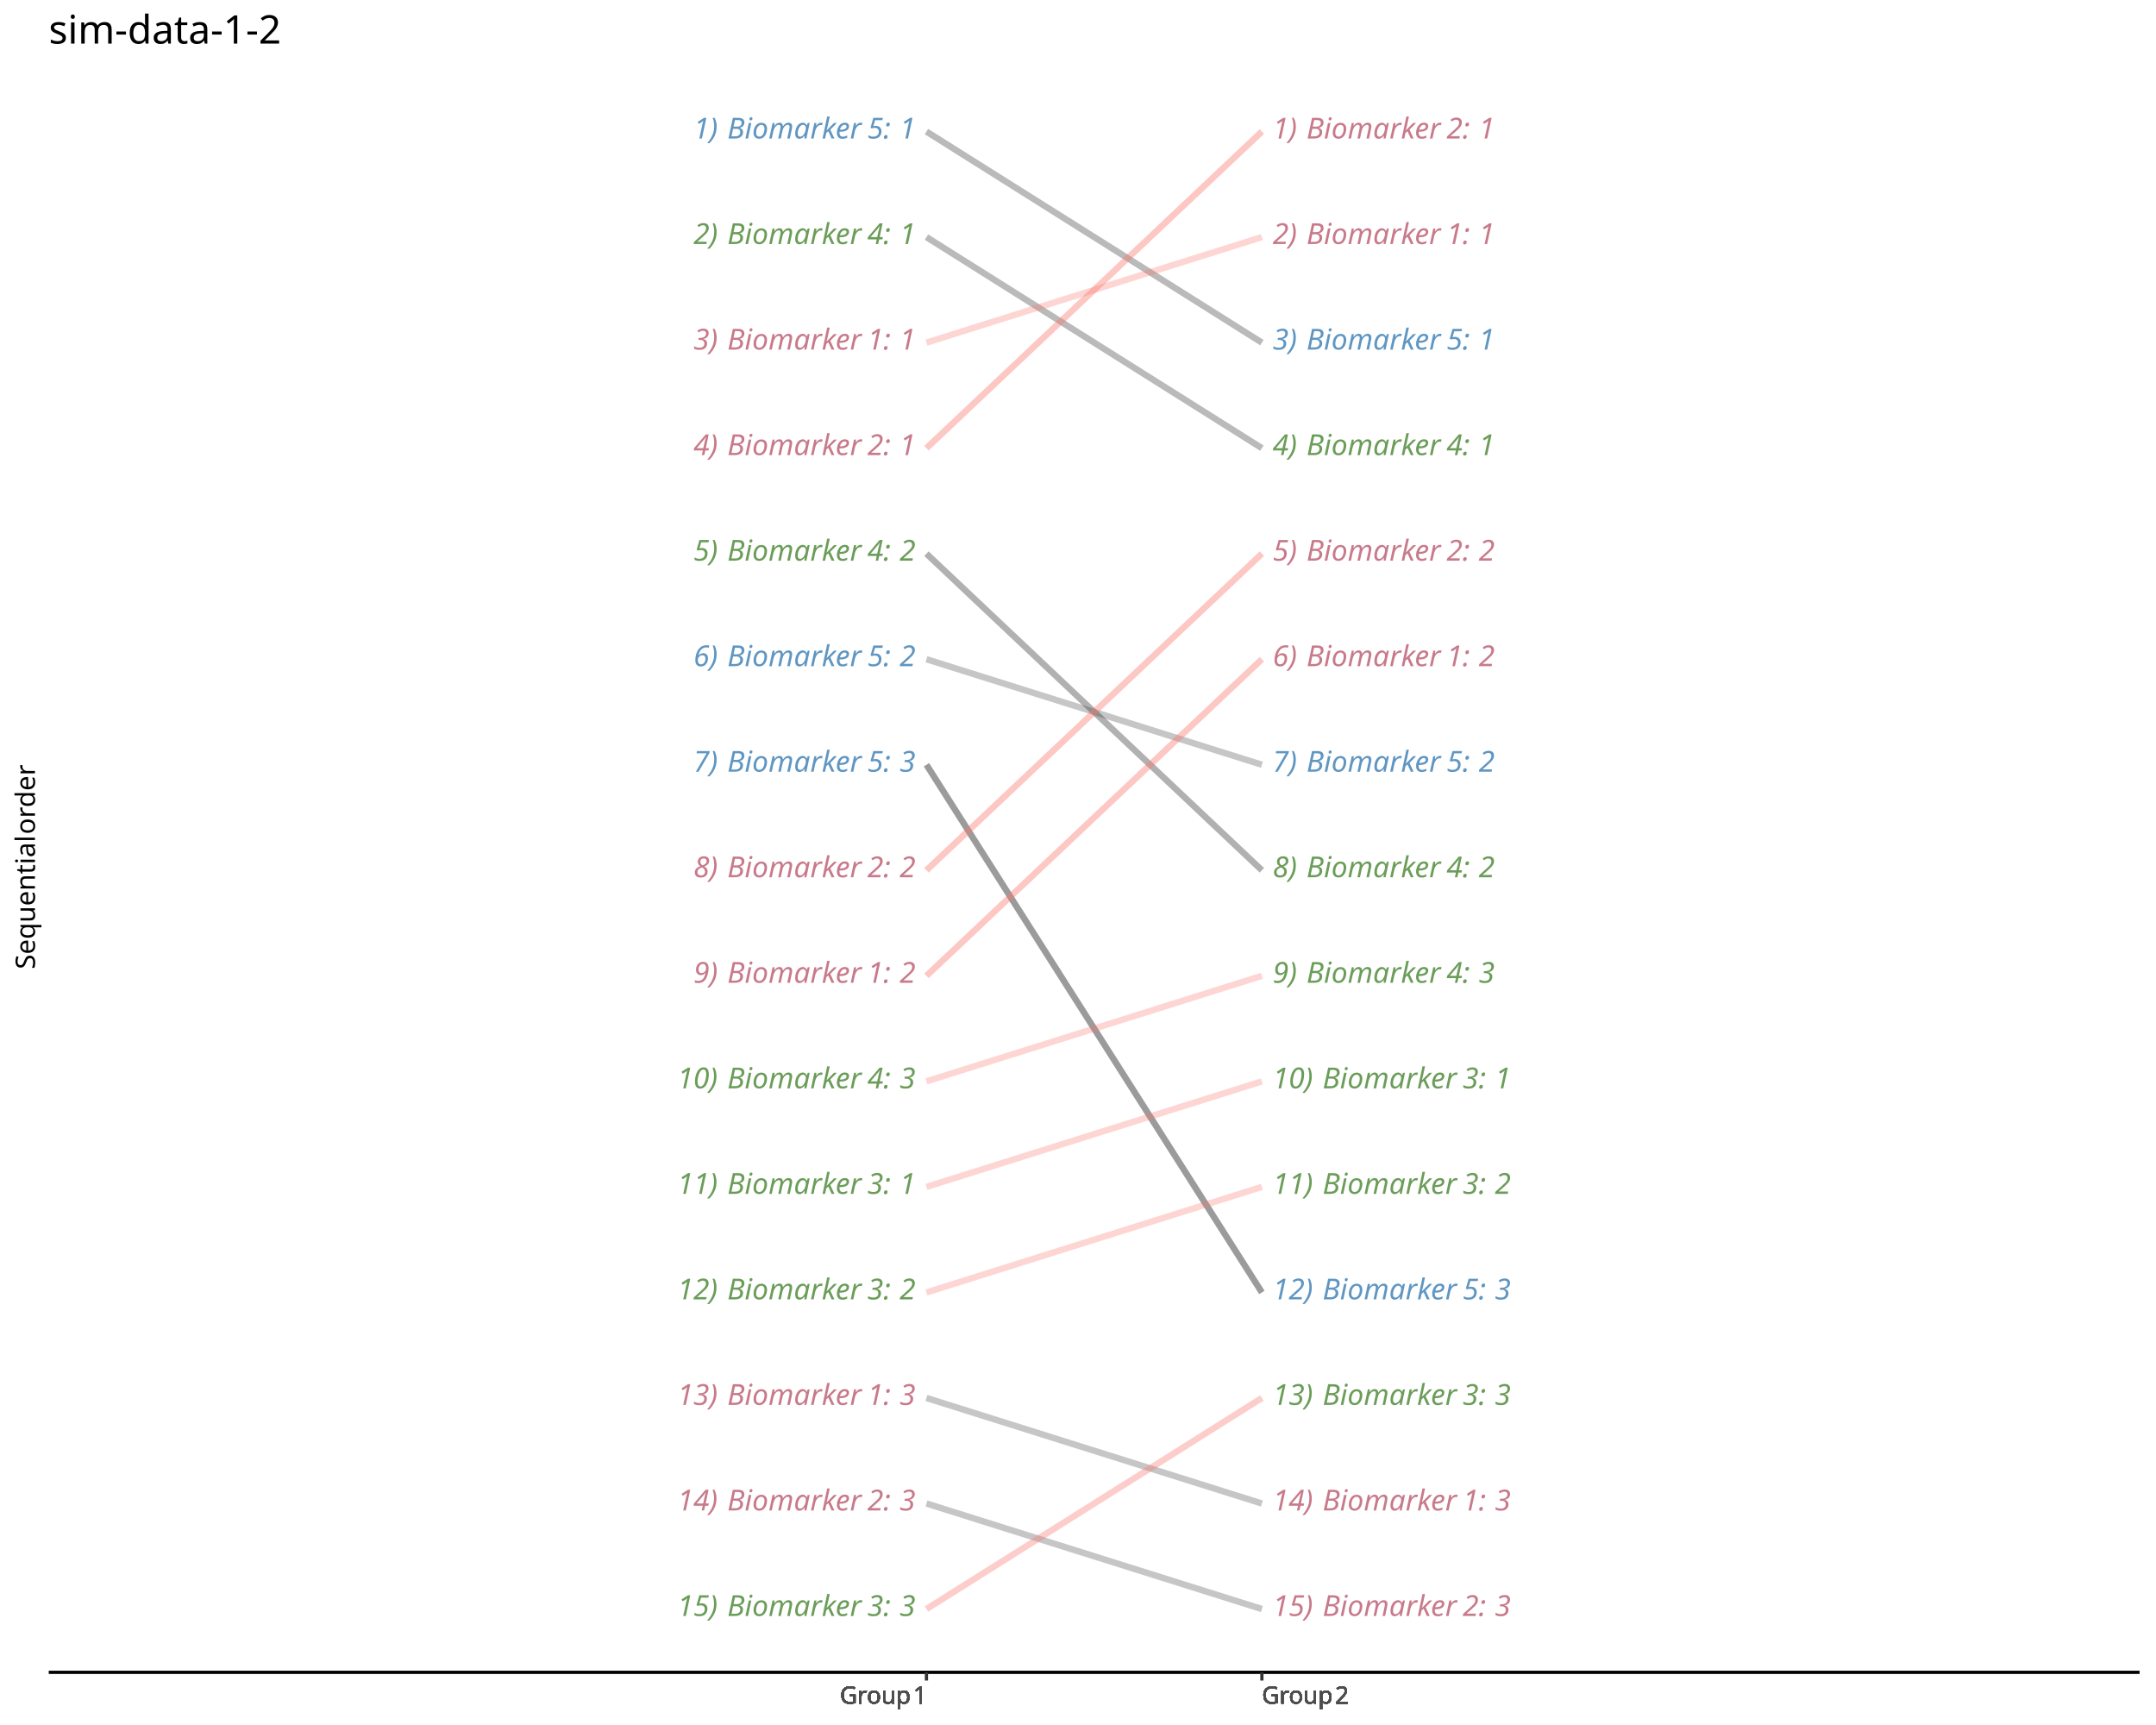
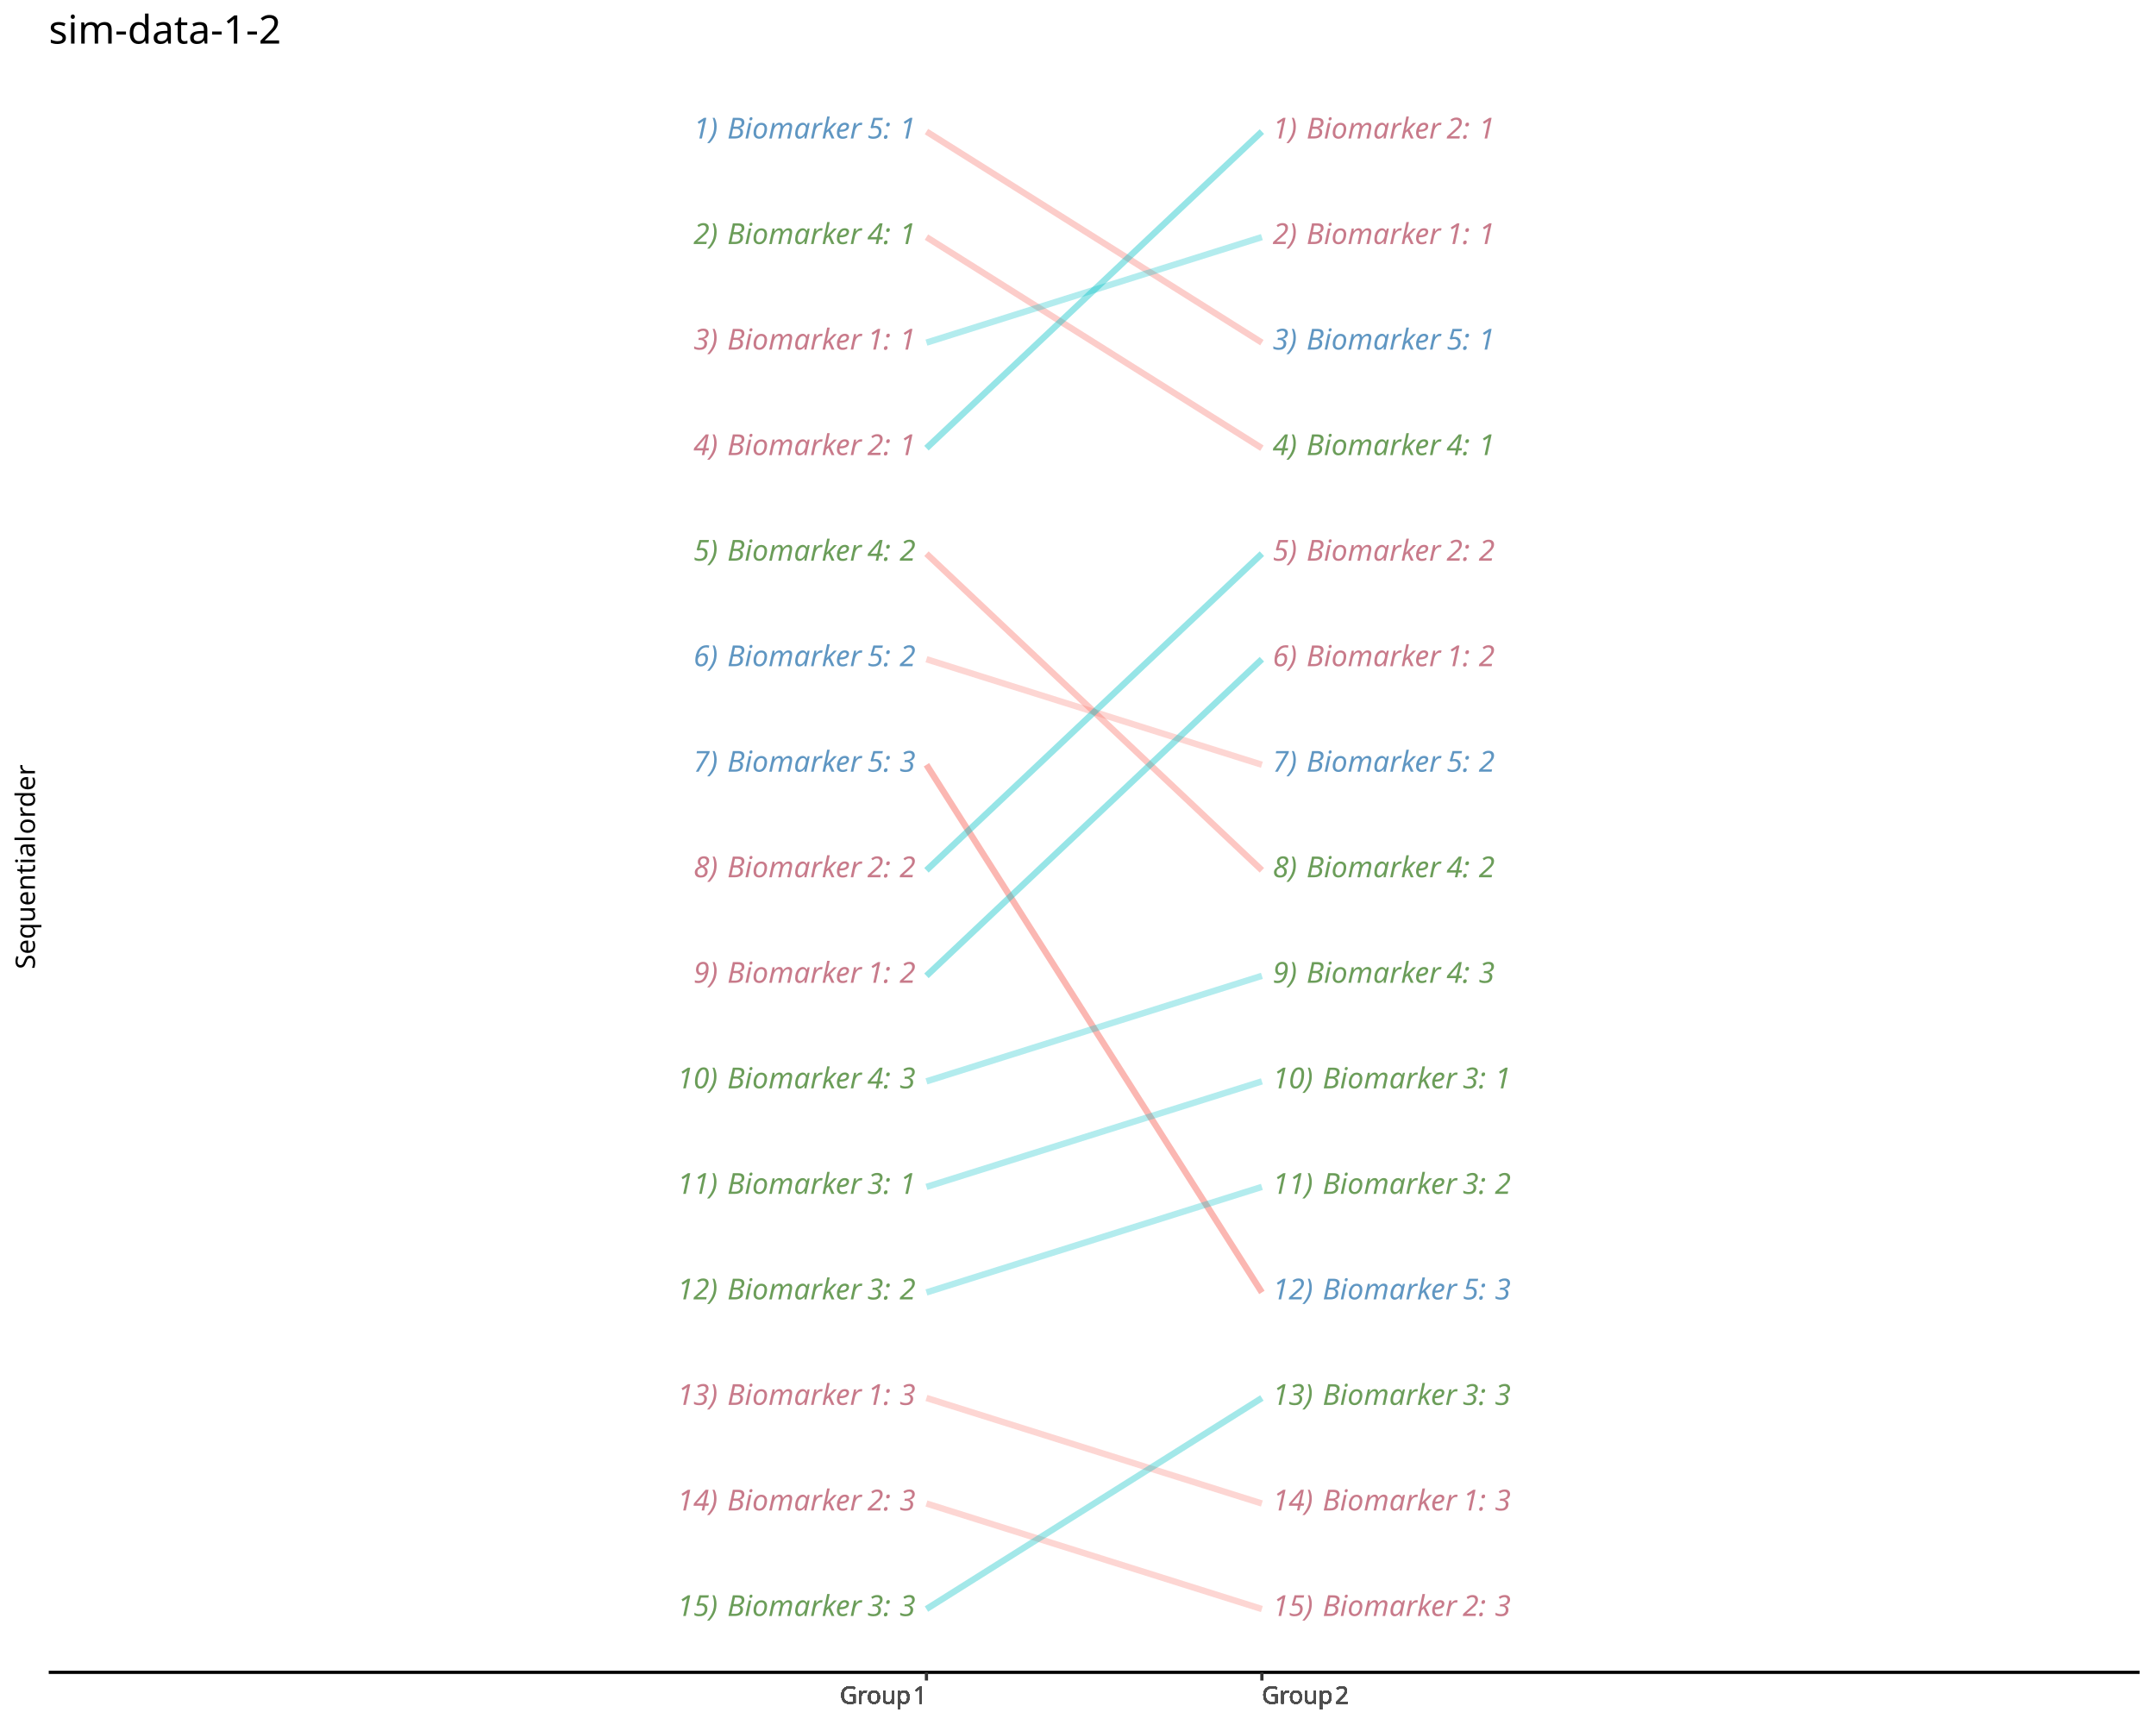
<svg xmlns="http://www.w3.org/2000/svg" class="svglite" data-engine-version="2.0" width="720.00pt" height="576.00pt" viewBox="0 0 720.00 576.00">
  <defs>
    <style type="text/css">
    .svglite line, .svglite polyline, .svglite polygon, .svglite path, .svglite rect, .svglite circle {
      fill: none;
      stroke: #000000;
      stroke-linecap: round;
      stroke-linejoin: round;
      stroke-miterlimit: 10.00;
    }
  </style>
  </defs>
  <rect width="100%" height="100%" style="stroke: none; fill: #FFFFFF;" />
  <defs>
    <clipPath id="cpMC4wMHw3MjAuMDB8MC4wMHw1NzYuMDA=">
      <rect x="0.00" y="0.00" width="720.00" height="576.00" />
    </clipPath>
  </defs>
  <g clip-path="url(#cpMC4wMHw3MjAuMDB8MC4wMHw1NzYuMDA=)">
    <rect x="0.00" y="0.00" width="720.00" height="576.00" style="stroke-width: 1.07; stroke: #FFFFFF; fill: #FFFFFF;" />
  </g>
  <defs>
    <clipPath id="cpMTYuMjh8NzE0LjUyfDIyLjc4fDU1OC40Mg==">
      <rect x="16.28" y="22.78" width="698.24" height="535.64" />
    </clipPath>
  </defs>
  <g clip-path="url(#cpMTYuMjh8NzE0LjUyfDIyLjc4fDU1OC40Mg==)">
    <rect x="16.28" y="22.78" width="698.24" height="535.64" style="stroke-width: 1.07; stroke: none; fill: #FFFFFF;" />
    <text x="231.59" y="46.25" style="font-size: 9.67px; font-style: italic; fill: #5F96C2; font-family: sans;" textLength="8.60px" lengthAdjust="spacingAndGlyphs">1)</text>
    <text x="242.88" y="46.25" style="font-size: 9.67px; font-style: italic; fill: #5F96C2; font-family: sans;" textLength="44.09px" lengthAdjust="spacingAndGlyphs">Biomarker</text>
    <text x="289.66" y="46.25" style="font-size: 9.67px; font-style: italic; fill: #5F96C2; font-family: sans;" textLength="8.07px" lengthAdjust="spacingAndGlyphs">5:</text>
    <text x="300.41" y="46.25" style="font-size: 9.67px; font-style: italic; fill: #5F96C2; font-family: sans;" textLength="5.38px" lengthAdjust="spacingAndGlyphs">1</text>
    <text x="425.01" y="116.73" style="font-size: 9.67px; font-style: italic; fill: #5F96C2; font-family: sans;" textLength="8.60px" lengthAdjust="spacingAndGlyphs">3)</text>
    <text x="436.30" y="116.73" style="font-size: 9.67px; font-style: italic; fill: #5F96C2; font-family: sans;" textLength="44.09px" lengthAdjust="spacingAndGlyphs">Biomarker</text>
    <text x="483.08" y="116.73" style="font-size: 9.67px; font-style: italic; fill: #5F96C2; font-family: sans;" textLength="8.07px" lengthAdjust="spacingAndGlyphs">5:</text>
    <text x="493.83" y="116.73" style="font-size: 9.67px; font-style: italic; fill: #5F96C2; font-family: sans;" textLength="5.38px" lengthAdjust="spacingAndGlyphs">1</text>
    <text x="231.59" y="81.49" style="font-size: 9.67px; font-style: italic; fill: #6B9D59; font-family: sans;" textLength="8.60px" lengthAdjust="spacingAndGlyphs">2)</text>
    <text x="242.88" y="81.49" style="font-size: 9.67px; font-style: italic; fill: #6B9D59; font-family: sans;" textLength="44.09px" lengthAdjust="spacingAndGlyphs">Biomarker</text>
    <text x="289.66" y="81.49" style="font-size: 9.67px; font-style: italic; fill: #6B9D59; font-family: sans;" textLength="8.07px" lengthAdjust="spacingAndGlyphs">4:</text>
    <text x="300.41" y="81.49" style="font-size: 9.67px; font-style: italic; fill: #6B9D59; font-family: sans;" textLength="5.38px" lengthAdjust="spacingAndGlyphs">1</text>
    <text x="425.01" y="151.97" style="font-size: 9.67px; font-style: italic; fill: #6B9D59; font-family: sans;" textLength="8.60px" lengthAdjust="spacingAndGlyphs">4)</text>
    <text x="436.30" y="151.97" style="font-size: 9.67px; font-style: italic; fill: #6B9D59; font-family: sans;" textLength="44.09px" lengthAdjust="spacingAndGlyphs">Biomarker</text>
    <text x="483.08" y="151.97" style="font-size: 9.67px; font-style: italic; fill: #6B9D59; font-family: sans;" textLength="8.07px" lengthAdjust="spacingAndGlyphs">4:</text>
    <text x="493.83" y="151.97" style="font-size: 9.67px; font-style: italic; fill: #6B9D59; font-family: sans;" textLength="5.38px" lengthAdjust="spacingAndGlyphs">1</text>
    <text x="231.59" y="116.73" style="font-size: 9.67px; font-style: italic; fill: #C87A8A; font-family: sans;" textLength="8.60px" lengthAdjust="spacingAndGlyphs">3)</text>
    <text x="242.88" y="116.73" style="font-size: 9.67px; font-style: italic; fill: #C87A8A; font-family: sans;" textLength="44.09px" lengthAdjust="spacingAndGlyphs">Biomarker</text>
    <text x="289.66" y="116.73" style="font-size: 9.67px; font-style: italic; fill: #C87A8A; font-family: sans;" textLength="8.07px" lengthAdjust="spacingAndGlyphs">1:</text>
    <text x="300.41" y="116.73" style="font-size: 9.67px; font-style: italic; fill: #C87A8A; font-family: sans;" textLength="5.38px" lengthAdjust="spacingAndGlyphs">1</text>
    <text x="425.01" y="81.49" style="font-size: 9.67px; font-style: italic; fill: #C87A8A; font-family: sans;" textLength="8.60px" lengthAdjust="spacingAndGlyphs">2)</text>
    <text x="436.30" y="81.49" style="font-size: 9.67px; font-style: italic; fill: #C87A8A; font-family: sans;" textLength="44.09px" lengthAdjust="spacingAndGlyphs">Biomarker</text>
    <text x="483.08" y="81.49" style="font-size: 9.67px; font-style: italic; fill: #C87A8A; font-family: sans;" textLength="8.07px" lengthAdjust="spacingAndGlyphs">1:</text>
    <text x="493.83" y="81.49" style="font-size: 9.67px; font-style: italic; fill: #C87A8A; font-family: sans;" textLength="5.38px" lengthAdjust="spacingAndGlyphs">1</text>
    <text x="231.59" y="151.97" style="font-size: 9.67px; font-style: italic; fill: #C87A8A; font-family: sans;" textLength="8.60px" lengthAdjust="spacingAndGlyphs">4)</text>
    <text x="242.88" y="151.97" style="font-size: 9.67px; font-style: italic; fill: #C87A8A; font-family: sans;" textLength="44.09px" lengthAdjust="spacingAndGlyphs">Biomarker</text>
    <text x="289.66" y="151.97" style="font-size: 9.67px; font-style: italic; fill: #C87A8A; font-family: sans;" textLength="8.07px" lengthAdjust="spacingAndGlyphs">2:</text>
    <text x="300.41" y="151.97" style="font-size: 9.67px; font-style: italic; fill: #C87A8A; font-family: sans;" textLength="5.38px" lengthAdjust="spacingAndGlyphs">1</text>
    <text x="425.01" y="46.25" style="font-size: 9.67px; font-style: italic; fill: #C87A8A; font-family: sans;" textLength="8.60px" lengthAdjust="spacingAndGlyphs">1)</text>
    <text x="436.30" y="46.25" style="font-size: 9.67px; font-style: italic; fill: #C87A8A; font-family: sans;" textLength="44.09px" lengthAdjust="spacingAndGlyphs">Biomarker</text>
    <text x="483.08" y="46.25" style="font-size: 9.67px; font-style: italic; fill: #C87A8A; font-family: sans;" textLength="8.07px" lengthAdjust="spacingAndGlyphs">2:</text>
    <text x="493.83" y="46.25" style="font-size: 9.67px; font-style: italic; fill: #C87A8A; font-family: sans;" textLength="5.38px" lengthAdjust="spacingAndGlyphs">1</text>
    <text x="231.59" y="187.21" style="font-size: 9.67px; font-style: italic; fill: #6B9D59; font-family: sans;" textLength="8.60px" lengthAdjust="spacingAndGlyphs">5)</text>
    <text x="242.88" y="187.21" style="font-size: 9.67px; font-style: italic; fill: #6B9D59; font-family: sans;" textLength="44.09px" lengthAdjust="spacingAndGlyphs">Biomarker</text>
    <text x="289.66" y="187.21" style="font-size: 9.67px; font-style: italic; fill: #6B9D59; font-family: sans;" textLength="8.07px" lengthAdjust="spacingAndGlyphs">4:</text>
    <text x="300.41" y="187.21" style="font-size: 9.67px; font-style: italic; fill: #6B9D59; font-family: sans;" textLength="5.38px" lengthAdjust="spacingAndGlyphs">2</text>
    <text x="425.01" y="292.93" style="font-size: 9.67px; font-style: italic; fill: #6B9D59; font-family: sans;" textLength="8.60px" lengthAdjust="spacingAndGlyphs">8)</text>
    <text x="436.30" y="292.93" style="font-size: 9.67px; font-style: italic; fill: #6B9D59; font-family: sans;" textLength="44.09px" lengthAdjust="spacingAndGlyphs">Biomarker</text>
    <text x="483.08" y="292.93" style="font-size: 9.67px; font-style: italic; fill: #6B9D59; font-family: sans;" textLength="8.07px" lengthAdjust="spacingAndGlyphs">4:</text>
    <text x="493.83" y="292.93" style="font-size: 9.67px; font-style: italic; fill: #6B9D59; font-family: sans;" textLength="5.38px" lengthAdjust="spacingAndGlyphs">2</text>
    <text x="231.59" y="222.45" style="font-size: 9.67px; font-style: italic; fill: #5F96C2; font-family: sans;" textLength="8.60px" lengthAdjust="spacingAndGlyphs">6)</text>
    <text x="242.88" y="222.45" style="font-size: 9.67px; font-style: italic; fill: #5F96C2; font-family: sans;" textLength="44.09px" lengthAdjust="spacingAndGlyphs">Biomarker</text>
    <text x="289.66" y="222.45" style="font-size: 9.67px; font-style: italic; fill: #5F96C2; font-family: sans;" textLength="8.07px" lengthAdjust="spacingAndGlyphs">5:</text>
    <text x="300.41" y="222.45" style="font-size: 9.67px; font-style: italic; fill: #5F96C2; font-family: sans;" textLength="5.38px" lengthAdjust="spacingAndGlyphs">2</text>
    <text x="425.01" y="257.69" style="font-size: 9.67px; font-style: italic; fill: #5F96C2; font-family: sans;" textLength="8.60px" lengthAdjust="spacingAndGlyphs">7)</text>
    <text x="436.30" y="257.69" style="font-size: 9.67px; font-style: italic; fill: #5F96C2; font-family: sans;" textLength="44.09px" lengthAdjust="spacingAndGlyphs">Biomarker</text>
    <text x="483.08" y="257.69" style="font-size: 9.67px; font-style: italic; fill: #5F96C2; font-family: sans;" textLength="8.07px" lengthAdjust="spacingAndGlyphs">5:</text>
    <text x="493.83" y="257.69" style="font-size: 9.67px; font-style: italic; fill: #5F96C2; font-family: sans;" textLength="5.38px" lengthAdjust="spacingAndGlyphs">2</text>
    <text x="231.59" y="257.69" style="font-size: 9.67px; font-style: italic; fill: #5F96C2; font-family: sans;" textLength="8.60px" lengthAdjust="spacingAndGlyphs">7)</text>
    <text x="242.88" y="257.69" style="font-size: 9.67px; font-style: italic; fill: #5F96C2; font-family: sans;" textLength="44.09px" lengthAdjust="spacingAndGlyphs">Biomarker</text>
    <text x="289.66" y="257.69" style="font-size: 9.67px; font-style: italic; fill: #5F96C2; font-family: sans;" textLength="8.07px" lengthAdjust="spacingAndGlyphs">5:</text>
    <text x="300.41" y="257.69" style="font-size: 9.67px; font-style: italic; fill: #5F96C2; font-family: sans;" textLength="5.38px" lengthAdjust="spacingAndGlyphs">3</text>
    <text x="425.01" y="433.89" style="font-size: 9.67px; font-style: italic; fill: #5F96C2; font-family: sans;" textLength="13.98px" lengthAdjust="spacingAndGlyphs">12)</text>
    <text x="441.68" y="433.89" style="font-size: 9.67px; font-style: italic; fill: #5F96C2; font-family: sans;" textLength="44.09px" lengthAdjust="spacingAndGlyphs">Biomarker</text>
    <text x="488.46" y="433.89" style="font-size: 9.67px; font-style: italic; fill: #5F96C2; font-family: sans;" textLength="8.07px" lengthAdjust="spacingAndGlyphs">5:</text>
    <text x="499.21" y="433.89" style="font-size: 9.67px; font-style: italic; fill: #5F96C2; font-family: sans;" textLength="5.38px" lengthAdjust="spacingAndGlyphs">3</text>
    <text x="231.59" y="292.93" style="font-size: 9.67px; font-style: italic; fill: #C87A8A; font-family: sans;" textLength="8.60px" lengthAdjust="spacingAndGlyphs">8)</text>
    <text x="242.88" y="292.93" style="font-size: 9.67px; font-style: italic; fill: #C87A8A; font-family: sans;" textLength="44.09px" lengthAdjust="spacingAndGlyphs">Biomarker</text>
    <text x="289.66" y="292.93" style="font-size: 9.67px; font-style: italic; fill: #C87A8A; font-family: sans;" textLength="8.07px" lengthAdjust="spacingAndGlyphs">2:</text>
    <text x="300.41" y="292.93" style="font-size: 9.67px; font-style: italic; fill: #C87A8A; font-family: sans;" textLength="5.38px" lengthAdjust="spacingAndGlyphs">2</text>
    <text x="425.01" y="187.21" style="font-size: 9.67px; font-style: italic; fill: #C87A8A; font-family: sans;" textLength="8.60px" lengthAdjust="spacingAndGlyphs">5)</text>
    <text x="436.30" y="187.21" style="font-size: 9.67px; font-style: italic; fill: #C87A8A; font-family: sans;" textLength="44.09px" lengthAdjust="spacingAndGlyphs">Biomarker</text>
    <text x="483.08" y="187.21" style="font-size: 9.67px; font-style: italic; fill: #C87A8A; font-family: sans;" textLength="8.07px" lengthAdjust="spacingAndGlyphs">2:</text>
    <text x="493.83" y="187.21" style="font-size: 9.67px; font-style: italic; fill: #C87A8A; font-family: sans;" textLength="5.38px" lengthAdjust="spacingAndGlyphs">2</text>
    <text x="231.59" y="328.17" style="font-size: 9.67px; font-style: italic; fill: #C87A8A; font-family: sans;" textLength="8.60px" lengthAdjust="spacingAndGlyphs">9)</text>
    <text x="242.88" y="328.17" style="font-size: 9.67px; font-style: italic; fill: #C87A8A; font-family: sans;" textLength="44.09px" lengthAdjust="spacingAndGlyphs">Biomarker</text>
    <text x="289.66" y="328.17" style="font-size: 9.67px; font-style: italic; fill: #C87A8A; font-family: sans;" textLength="8.07px" lengthAdjust="spacingAndGlyphs">1:</text>
    <text x="300.41" y="328.17" style="font-size: 9.67px; font-style: italic; fill: #C87A8A; font-family: sans;" textLength="5.38px" lengthAdjust="spacingAndGlyphs">2</text>
    <text x="425.01" y="222.45" style="font-size: 9.67px; font-style: italic; fill: #C87A8A; font-family: sans;" textLength="8.60px" lengthAdjust="spacingAndGlyphs">6)</text>
    <text x="436.30" y="222.45" style="font-size: 9.67px; font-style: italic; fill: #C87A8A; font-family: sans;" textLength="44.09px" lengthAdjust="spacingAndGlyphs">Biomarker</text>
    <text x="483.08" y="222.45" style="font-size: 9.67px; font-style: italic; fill: #C87A8A; font-family: sans;" textLength="8.07px" lengthAdjust="spacingAndGlyphs">1:</text>
    <text x="493.83" y="222.45" style="font-size: 9.67px; font-style: italic; fill: #C87A8A; font-family: sans;" textLength="5.38px" lengthAdjust="spacingAndGlyphs">2</text>
    <text x="226.21" y="363.41" style="font-size: 9.67px; font-style: italic; fill: #6B9D59; font-family: sans;" textLength="13.98px" lengthAdjust="spacingAndGlyphs">10)</text>
    <text x="242.88" y="363.41" style="font-size: 9.67px; font-style: italic; fill: #6B9D59; font-family: sans;" textLength="44.09px" lengthAdjust="spacingAndGlyphs">Biomarker</text>
    <text x="289.66" y="363.41" style="font-size: 9.67px; font-style: italic; fill: #6B9D59; font-family: sans;" textLength="8.07px" lengthAdjust="spacingAndGlyphs">4:</text>
    <text x="300.41" y="363.41" style="font-size: 9.67px; font-style: italic; fill: #6B9D59; font-family: sans;" textLength="5.38px" lengthAdjust="spacingAndGlyphs">3</text>
    <text x="425.01" y="328.17" style="font-size: 9.67px; font-style: italic; fill: #6B9D59; font-family: sans;" textLength="8.60px" lengthAdjust="spacingAndGlyphs">9)</text>
    <text x="436.30" y="328.17" style="font-size: 9.67px; font-style: italic; fill: #6B9D59; font-family: sans;" textLength="44.09px" lengthAdjust="spacingAndGlyphs">Biomarker</text>
    <text x="483.08" y="328.17" style="font-size: 9.67px; font-style: italic; fill: #6B9D59; font-family: sans;" textLength="8.07px" lengthAdjust="spacingAndGlyphs">4:</text>
    <text x="493.83" y="328.17" style="font-size: 9.67px; font-style: italic; fill: #6B9D59; font-family: sans;" textLength="5.38px" lengthAdjust="spacingAndGlyphs">3</text>
    <text x="226.21" y="398.65" style="font-size: 9.67px; font-style: italic; fill: #6B9D59; font-family: sans;" textLength="13.98px" lengthAdjust="spacingAndGlyphs">11)</text>
    <text x="242.88" y="398.65" style="font-size: 9.67px; font-style: italic; fill: #6B9D59; font-family: sans;" textLength="44.09px" lengthAdjust="spacingAndGlyphs">Biomarker</text>
    <text x="289.66" y="398.65" style="font-size: 9.67px; font-style: italic; fill: #6B9D59; font-family: sans;" textLength="8.07px" lengthAdjust="spacingAndGlyphs">3:</text>
    <text x="300.41" y="398.65" style="font-size: 9.67px; font-style: italic; fill: #6B9D59; font-family: sans;" textLength="5.38px" lengthAdjust="spacingAndGlyphs">1</text>
    <text x="425.01" y="363.41" style="font-size: 9.67px; font-style: italic; fill: #6B9D59; font-family: sans;" textLength="13.98px" lengthAdjust="spacingAndGlyphs">10)</text>
    <text x="441.68" y="363.41" style="font-size: 9.67px; font-style: italic; fill: #6B9D59; font-family: sans;" textLength="44.09px" lengthAdjust="spacingAndGlyphs">Biomarker</text>
    <text x="488.46" y="363.41" style="font-size: 9.67px; font-style: italic; fill: #6B9D59; font-family: sans;" textLength="8.07px" lengthAdjust="spacingAndGlyphs">3:</text>
    <text x="499.21" y="363.41" style="font-size: 9.67px; font-style: italic; fill: #6B9D59; font-family: sans;" textLength="5.38px" lengthAdjust="spacingAndGlyphs">1</text>
    <text x="226.21" y="433.89" style="font-size: 9.67px; font-style: italic; fill: #6B9D59; font-family: sans;" textLength="13.98px" lengthAdjust="spacingAndGlyphs">12)</text>
    <text x="242.88" y="433.89" style="font-size: 9.67px; font-style: italic; fill: #6B9D59; font-family: sans;" textLength="44.09px" lengthAdjust="spacingAndGlyphs">Biomarker</text>
    <text x="289.66" y="433.89" style="font-size: 9.67px; font-style: italic; fill: #6B9D59; font-family: sans;" textLength="8.07px" lengthAdjust="spacingAndGlyphs">3:</text>
    <text x="300.41" y="433.89" style="font-size: 9.67px; font-style: italic; fill: #6B9D59; font-family: sans;" textLength="5.38px" lengthAdjust="spacingAndGlyphs">2</text>
    <text x="425.01" y="398.65" style="font-size: 9.67px; font-style: italic; fill: #6B9D59; font-family: sans;" textLength="13.98px" lengthAdjust="spacingAndGlyphs">11)</text>
    <text x="441.68" y="398.65" style="font-size: 9.67px; font-style: italic; fill: #6B9D59; font-family: sans;" textLength="44.09px" lengthAdjust="spacingAndGlyphs">Biomarker</text>
    <text x="488.46" y="398.65" style="font-size: 9.67px; font-style: italic; fill: #6B9D59; font-family: sans;" textLength="8.07px" lengthAdjust="spacingAndGlyphs">3:</text>
    <text x="499.21" y="398.65" style="font-size: 9.67px; font-style: italic; fill: #6B9D59; font-family: sans;" textLength="5.38px" lengthAdjust="spacingAndGlyphs">2</text>
    <text x="226.21" y="469.12" style="font-size: 9.67px; font-style: italic; fill: #C87A8A; font-family: sans;" textLength="13.98px" lengthAdjust="spacingAndGlyphs">13)</text>
    <text x="242.88" y="469.12" style="font-size: 9.67px; font-style: italic; fill: #C87A8A; font-family: sans;" textLength="44.09px" lengthAdjust="spacingAndGlyphs">Biomarker</text>
    <text x="289.66" y="469.12" style="font-size: 9.67px; font-style: italic; fill: #C87A8A; font-family: sans;" textLength="8.07px" lengthAdjust="spacingAndGlyphs">1:</text>
    <text x="300.41" y="469.12" style="font-size: 9.67px; font-style: italic; fill: #C87A8A; font-family: sans;" textLength="5.38px" lengthAdjust="spacingAndGlyphs">3</text>
    <text x="425.01" y="504.36" style="font-size: 9.67px; font-style: italic; fill: #C87A8A; font-family: sans;" textLength="13.98px" lengthAdjust="spacingAndGlyphs">14)</text>
    <text x="441.68" y="504.36" style="font-size: 9.67px; font-style: italic; fill: #C87A8A; font-family: sans;" textLength="44.09px" lengthAdjust="spacingAndGlyphs">Biomarker</text>
    <text x="488.46" y="504.36" style="font-size: 9.67px; font-style: italic; fill: #C87A8A; font-family: sans;" textLength="8.07px" lengthAdjust="spacingAndGlyphs">1:</text>
    <text x="499.21" y="504.36" style="font-size: 9.67px; font-style: italic; fill: #C87A8A; font-family: sans;" textLength="5.38px" lengthAdjust="spacingAndGlyphs">3</text>
    <text x="226.21" y="504.36" style="font-size: 9.67px; font-style: italic; fill: #C87A8A; font-family: sans;" textLength="13.98px" lengthAdjust="spacingAndGlyphs">14)</text>
    <text x="242.88" y="504.36" style="font-size: 9.67px; font-style: italic; fill: #C87A8A; font-family: sans;" textLength="44.09px" lengthAdjust="spacingAndGlyphs">Biomarker</text>
    <text x="289.66" y="504.36" style="font-size: 9.67px; font-style: italic; fill: #C87A8A; font-family: sans;" textLength="8.07px" lengthAdjust="spacingAndGlyphs">2:</text>
    <text x="300.41" y="504.36" style="font-size: 9.67px; font-style: italic; fill: #C87A8A; font-family: sans;" textLength="5.38px" lengthAdjust="spacingAndGlyphs">3</text>
    <text x="425.01" y="539.60" style="font-size: 9.67px; font-style: italic; fill: #C87A8A; font-family: sans;" textLength="13.98px" lengthAdjust="spacingAndGlyphs">15)</text>
    <text x="441.68" y="539.60" style="font-size: 9.67px; font-style: italic; fill: #C87A8A; font-family: sans;" textLength="44.09px" lengthAdjust="spacingAndGlyphs">Biomarker</text>
    <text x="488.46" y="539.60" style="font-size: 9.67px; font-style: italic; fill: #C87A8A; font-family: sans;" textLength="8.07px" lengthAdjust="spacingAndGlyphs">2:</text>
    <text x="499.21" y="539.60" style="font-size: 9.67px; font-style: italic; fill: #C87A8A; font-family: sans;" textLength="5.38px" lengthAdjust="spacingAndGlyphs">3</text>
    <text x="226.21" y="539.60" style="font-size: 9.67px; font-style: italic; fill: #6B9D59; font-family: sans;" textLength="13.98px" lengthAdjust="spacingAndGlyphs">15)</text>
    <text x="242.88" y="539.60" style="font-size: 9.67px; font-style: italic; fill: #6B9D59; font-family: sans;" textLength="44.09px" lengthAdjust="spacingAndGlyphs">Biomarker</text>
    <text x="289.66" y="539.60" style="font-size: 9.67px; font-style: italic; fill: #6B9D59; font-family: sans;" textLength="8.07px" lengthAdjust="spacingAndGlyphs">3:</text>
    <text x="300.41" y="539.60" style="font-size: 9.67px; font-style: italic; fill: #6B9D59; font-family: sans;" textLength="5.38px" lengthAdjust="spacingAndGlyphs">3</text>
    <text x="425.01" y="469.12" style="font-size: 9.67px; font-style: italic; fill: #6B9D59; font-family: sans;" textLength="13.98px" lengthAdjust="spacingAndGlyphs">13)</text>
    <text x="441.68" y="469.12" style="font-size: 9.67px; font-style: italic; fill: #6B9D59; font-family: sans;" textLength="44.09px" lengthAdjust="spacingAndGlyphs">Biomarker</text>
    <text x="488.46" y="469.12" style="font-size: 9.67px; font-style: italic; fill: #6B9D59; font-family: sans;" textLength="8.07px" lengthAdjust="spacingAndGlyphs">3:</text>
    <text x="499.21" y="469.12" style="font-size: 9.67px; font-style: italic; fill: #6B9D59; font-family: sans;" textLength="5.38px" lengthAdjust="spacingAndGlyphs">3</text>
-     <polyline points="309.39,43.93 421.41,114.41 " style="stroke-width: 2.13; stroke: #404040; stroke-opacity: 0.36; stroke-linecap: butt;" />
-     <polyline points="309.39,79.17 421.41,149.65 " style="stroke-width: 2.13; stroke: #404040; stroke-opacity: 0.36; stroke-linecap: butt;" />
-     <polyline points="309.39,114.41 421.41,79.17 " style="stroke-width: 2.13; stroke: #F8766D; stroke-opacity: 0.30; stroke-linecap: butt;" />
-     <polyline points="309.39,149.65 421.41,43.93 " style="stroke-width: 2.13; stroke: #F8766D; stroke-opacity: 0.41; stroke-linecap: butt;" />
-     <polyline points="309.39,184.88 421.41,290.60 " style="stroke-width: 2.13; stroke: #404040; stroke-opacity: 0.41; stroke-linecap: butt;" />
-     <polyline points="309.39,220.12 421.41,255.36 " style="stroke-width: 2.13; stroke: #404040; stroke-opacity: 0.30; stroke-linecap: butt;" />
-     <polyline points="309.39,255.36 421.41,431.56 " style="stroke-width: 2.13; stroke: #404040; stroke-opacity: 0.52; stroke-linecap: butt;" />
-     <polyline points="309.39,290.60 421.41,184.88 " style="stroke-width: 2.13; stroke: #F8766D; stroke-opacity: 0.41; stroke-linecap: butt;" />
-     <polyline points="309.39,325.84 421.41,220.12 " style="stroke-width: 2.13; stroke: #F8766D; stroke-opacity: 0.41; stroke-linecap: butt;" />
-     <polyline points="309.39,361.08 421.41,325.84 " style="stroke-width: 2.13; stroke: #F8766D; stroke-opacity: 0.30; stroke-linecap: butt;" />
-     <polyline points="309.39,396.32 421.41,361.08 " style="stroke-width: 2.13; stroke: #F8766D; stroke-opacity: 0.30; stroke-linecap: butt;" />
-     <polyline points="309.39,431.56 421.41,396.32 " style="stroke-width: 2.13; stroke: #F8766D; stroke-opacity: 0.30; stroke-linecap: butt;" />
-     <polyline points="309.39,466.80 421.41,502.04 " style="stroke-width: 2.13; stroke: #404040; stroke-opacity: 0.30; stroke-linecap: butt;" />
-     <polyline points="309.39,502.04 421.41,537.28 " style="stroke-width: 2.13; stroke: #404040; stroke-opacity: 0.30; stroke-linecap: butt;" />
-     <polyline points="309.39,537.28 421.41,466.80 " style="stroke-width: 2.13; stroke: #F8766D; stroke-opacity: 0.36; stroke-linecap: butt;" />
+     <polyline points="309.39,43.93 421.41,114.41 " style="stroke-width: 2.13; stroke: #F8766D; stroke-opacity: 0.36; stroke-linecap: butt;" />
+     <polyline points="309.39,79.17 421.41,149.65 " style="stroke-width: 2.13; stroke: #F8766D; stroke-opacity: 0.36; stroke-linecap: butt;" />
+     <polyline points="309.39,114.41 421.41,79.17 " style="stroke-width: 2.13; stroke: #00BFC4; stroke-opacity: 0.30; stroke-linecap: butt;" />
+     <polyline points="309.39,149.65 421.41,43.93 " style="stroke-width: 2.13; stroke: #00BFC4; stroke-opacity: 0.41; stroke-linecap: butt;" />
+     <polyline points="309.39,184.88 421.41,290.60 " style="stroke-width: 2.13; stroke: #F8766D; stroke-opacity: 0.41; stroke-linecap: butt;" />
+     <polyline points="309.39,220.12 421.41,255.36 " style="stroke-width: 2.13; stroke: #F8766D; stroke-opacity: 0.30; stroke-linecap: butt;" />
+     <polyline points="309.39,255.36 421.41,431.56 " style="stroke-width: 2.13; stroke: #F8766D; stroke-opacity: 0.52; stroke-linecap: butt;" />
+     <polyline points="309.39,290.60 421.41,184.88 " style="stroke-width: 2.13; stroke: #00BFC4; stroke-opacity: 0.41; stroke-linecap: butt;" />
+     <polyline points="309.39,325.84 421.41,220.12 " style="stroke-width: 2.13; stroke: #00BFC4; stroke-opacity: 0.41; stroke-linecap: butt;" />
+     <polyline points="309.39,361.08 421.41,325.84 " style="stroke-width: 2.13; stroke: #00BFC4; stroke-opacity: 0.30; stroke-linecap: butt;" />
+     <polyline points="309.39,396.32 421.41,361.08 " style="stroke-width: 2.13; stroke: #00BFC4; stroke-opacity: 0.30; stroke-linecap: butt;" />
+     <polyline points="309.39,431.56 421.41,396.32 " style="stroke-width: 2.13; stroke: #00BFC4; stroke-opacity: 0.30; stroke-linecap: butt;" />
+     <polyline points="309.39,466.80 421.41,502.04 " style="stroke-width: 2.13; stroke: #F8766D; stroke-opacity: 0.30; stroke-linecap: butt;" />
+     <polyline points="309.39,502.04 421.41,537.28 " style="stroke-width: 2.13; stroke: #F8766D; stroke-opacity: 0.30; stroke-linecap: butt;" />
+     <polyline points="309.39,537.28 421.41,466.80 " style="stroke-width: 2.13; stroke: #00BFC4; stroke-opacity: 0.36; stroke-linecap: butt;" />
  </g>
  <g clip-path="url(#cpMC4wMHw3MjAuMDB8MC4wMHw1NzYuMDA=)">
    <polyline points="16.28,558.42 714.52,558.42 " style="stroke-width: 1.07; stroke-linecap: butt;" />
    <polyline points="309.39,561.16 309.39,558.42 " style="stroke-width: 1.07; stroke: #333333; stroke-linecap: butt;" />
    <polyline points="421.41,561.16 421.41,558.42 " style="stroke-width: 1.07; stroke: #333333; stroke-linecap: butt;" />
    <text x="280.48" y="568.86" style="font-size: 8.00px; fill: #4D4D4D; font-family: sans;" textLength="22.24px" lengthAdjust="spacingAndGlyphs">Group</text>
    <text x="304.94" y="568.86" style="font-size: 8.00px; fill: #4D4D4D; font-family: sans;" textLength="4.45px" lengthAdjust="spacingAndGlyphs">1</text>
    <text x="421.41" y="568.86" style="font-size: 8.00px; fill: #4D4D4D; font-family: sans;" textLength="22.24px" lengthAdjust="spacingAndGlyphs">Group</text>
    <text x="445.87" y="568.86" style="font-size: 8.00px; fill: #4D4D4D; font-family: sans;" textLength="4.45px" lengthAdjust="spacingAndGlyphs">2</text>
    <text x="280.48" y="568.86" style="font-size: 8.00px; fill: #4D4D4D; font-family: sans;" textLength="22.24px" lengthAdjust="spacingAndGlyphs">Group</text>
    <text x="304.94" y="568.86" style="font-size: 8.00px; fill: #4D4D4D; font-family: sans;" textLength="4.45px" lengthAdjust="spacingAndGlyphs">1</text>
    <text x="421.41" y="568.86" style="font-size: 8.00px; fill: #4D4D4D; font-family: sans;" textLength="22.24px" lengthAdjust="spacingAndGlyphs">Group</text>
    <text x="445.87" y="568.86" style="font-size: 8.00px; fill: #4D4D4D; font-family: sans;" textLength="4.45px" lengthAdjust="spacingAndGlyphs">2</text>
    <text x="280.48" y="568.86" style="font-size: 8.00px; fill: #4D4D4D; font-family: sans;" textLength="22.24px" lengthAdjust="spacingAndGlyphs">Group</text>
    <text x="304.94" y="568.86" style="font-size: 8.00px; fill: #4D4D4D; font-family: sans;" textLength="4.45px" lengthAdjust="spacingAndGlyphs">1</text>
    <text x="421.41" y="568.86" style="font-size: 8.00px; fill: #4D4D4D; font-family: sans;" textLength="22.24px" lengthAdjust="spacingAndGlyphs">Group</text>
    <text x="445.87" y="568.86" style="font-size: 8.00px; fill: #4D4D4D; font-family: sans;" textLength="4.45px" lengthAdjust="spacingAndGlyphs">2</text>
    <text x="280.48" y="568.86" style="font-size: 8.00px; fill: #4D4D4D; font-family: sans;" textLength="22.24px" lengthAdjust="spacingAndGlyphs">Group</text>
    <text x="304.94" y="568.86" style="font-size: 8.00px; fill: #4D4D4D; font-family: sans;" textLength="4.45px" lengthAdjust="spacingAndGlyphs">1</text>
    <text x="421.41" y="568.86" style="font-size: 8.00px; fill: #4D4D4D; font-family: sans;" textLength="22.24px" lengthAdjust="spacingAndGlyphs">Group</text>
    <text x="445.87" y="568.86" style="font-size: 8.00px; fill: #4D4D4D; font-family: sans;" textLength="4.45px" lengthAdjust="spacingAndGlyphs">2</text>
    <text x="280.48" y="568.86" style="font-size: 8.00px; fill: #4D4D4D; font-family: sans;" textLength="22.24px" lengthAdjust="spacingAndGlyphs">Group</text>
    <text x="304.94" y="568.86" style="font-size: 8.00px; fill: #4D4D4D; font-family: sans;" textLength="4.45px" lengthAdjust="spacingAndGlyphs">1</text>
    <text x="421.41" y="568.86" style="font-size: 8.00px; fill: #4D4D4D; font-family: sans;" textLength="22.24px" lengthAdjust="spacingAndGlyphs">Group</text>
    <text x="445.87" y="568.86" style="font-size: 8.00px; fill: #4D4D4D; font-family: sans;" textLength="4.45px" lengthAdjust="spacingAndGlyphs">2</text>
    <text x="280.48" y="568.86" style="font-size: 8.00px; fill: #4D4D4D; font-family: sans;" textLength="22.24px" lengthAdjust="spacingAndGlyphs">Group</text>
    <text x="304.94" y="568.86" style="font-size: 8.00px; fill: #4D4D4D; font-family: sans;" textLength="4.45px" lengthAdjust="spacingAndGlyphs">1</text>
    <text x="421.41" y="568.86" style="font-size: 8.00px; fill: #4D4D4D; font-family: sans;" textLength="22.24px" lengthAdjust="spacingAndGlyphs">Group</text>
    <text x="445.87" y="568.86" style="font-size: 8.00px; fill: #4D4D4D; font-family: sans;" textLength="4.45px" lengthAdjust="spacingAndGlyphs">2</text>
    <text x="280.48" y="568.86" style="font-size: 8.00px; fill: #4D4D4D; font-family: sans;" textLength="22.24px" lengthAdjust="spacingAndGlyphs">Group</text>
    <text x="304.94" y="568.86" style="font-size: 8.00px; fill: #4D4D4D; font-family: sans;" textLength="4.45px" lengthAdjust="spacingAndGlyphs">1</text>
    <text x="421.41" y="568.86" style="font-size: 8.00px; fill: #4D4D4D; font-family: sans;" textLength="22.24px" lengthAdjust="spacingAndGlyphs">Group</text>
    <text x="445.87" y="568.86" style="font-size: 8.00px; fill: #4D4D4D; font-family: sans;" textLength="4.45px" lengthAdjust="spacingAndGlyphs">2</text>
    <text x="280.48" y="568.86" style="font-size: 8.00px; fill: #4D4D4D; font-family: sans;" textLength="22.24px" lengthAdjust="spacingAndGlyphs">Group</text>
    <text x="304.94" y="568.86" style="font-size: 8.00px; fill: #4D4D4D; font-family: sans;" textLength="4.45px" lengthAdjust="spacingAndGlyphs">1</text>
    <text x="421.41" y="568.86" style="font-size: 8.00px; fill: #4D4D4D; font-family: sans;" textLength="22.24px" lengthAdjust="spacingAndGlyphs">Group</text>
    <text x="445.87" y="568.86" style="font-size: 8.00px; fill: #4D4D4D; font-family: sans;" textLength="4.45px" lengthAdjust="spacingAndGlyphs">2</text>
    <text x="280.48" y="568.86" style="font-size: 8.00px; fill: #4D4D4D; font-family: sans;" textLength="22.24px" lengthAdjust="spacingAndGlyphs">Group</text>
    <text x="304.94" y="568.86" style="font-size: 8.00px; fill: #4D4D4D; font-family: sans;" textLength="4.45px" lengthAdjust="spacingAndGlyphs">1</text>
    <text x="421.41" y="568.86" style="font-size: 8.00px; fill: #4D4D4D; font-family: sans;" textLength="22.24px" lengthAdjust="spacingAndGlyphs">Group</text>
    <text x="445.87" y="568.86" style="font-size: 8.00px; fill: #4D4D4D; font-family: sans;" textLength="4.45px" lengthAdjust="spacingAndGlyphs">2</text>
    <text x="280.48" y="568.86" style="font-size: 8.00px; fill: #4D4D4D; font-family: sans;" textLength="22.24px" lengthAdjust="spacingAndGlyphs">Group</text>
    <text x="304.94" y="568.86" style="font-size: 8.00px; fill: #4D4D4D; font-family: sans;" textLength="4.45px" lengthAdjust="spacingAndGlyphs">1</text>
    <text x="421.41" y="568.86" style="font-size: 8.00px; fill: #4D4D4D; font-family: sans;" textLength="22.24px" lengthAdjust="spacingAndGlyphs">Group</text>
    <text x="445.87" y="568.86" style="font-size: 8.00px; fill: #4D4D4D; font-family: sans;" textLength="4.45px" lengthAdjust="spacingAndGlyphs">2</text>
    <text x="280.48" y="568.86" style="font-size: 8.00px; fill: #4D4D4D; font-family: sans;" textLength="22.24px" lengthAdjust="spacingAndGlyphs">Group</text>
    <text x="304.94" y="568.86" style="font-size: 8.00px; fill: #4D4D4D; font-family: sans;" textLength="4.45px" lengthAdjust="spacingAndGlyphs">1</text>
    <text x="421.41" y="568.86" style="font-size: 8.00px; fill: #4D4D4D; font-family: sans;" textLength="22.24px" lengthAdjust="spacingAndGlyphs">Group</text>
    <text x="445.87" y="568.86" style="font-size: 8.00px; fill: #4D4D4D; font-family: sans;" textLength="4.45px" lengthAdjust="spacingAndGlyphs">2</text>
    <text x="280.48" y="568.86" style="font-size: 8.00px; fill: #4D4D4D; font-family: sans;" textLength="22.24px" lengthAdjust="spacingAndGlyphs">Group</text>
    <text x="304.94" y="568.86" style="font-size: 8.00px; fill: #4D4D4D; font-family: sans;" textLength="4.45px" lengthAdjust="spacingAndGlyphs">1</text>
    <text x="421.41" y="568.86" style="font-size: 8.00px; fill: #4D4D4D; font-family: sans;" textLength="22.24px" lengthAdjust="spacingAndGlyphs">Group</text>
    <text x="445.87" y="568.86" style="font-size: 8.00px; fill: #4D4D4D; font-family: sans;" textLength="4.45px" lengthAdjust="spacingAndGlyphs">2</text>
    <text x="280.48" y="568.86" style="font-size: 8.00px; fill: #4D4D4D; font-family: sans;" textLength="22.24px" lengthAdjust="spacingAndGlyphs">Group</text>
    <text x="304.94" y="568.86" style="font-size: 8.00px; fill: #4D4D4D; font-family: sans;" textLength="4.45px" lengthAdjust="spacingAndGlyphs">1</text>
    <text x="421.41" y="568.86" style="font-size: 8.00px; fill: #4D4D4D; font-family: sans;" textLength="22.24px" lengthAdjust="spacingAndGlyphs">Group</text>
    <text x="445.87" y="568.86" style="font-size: 8.00px; fill: #4D4D4D; font-family: sans;" textLength="4.45px" lengthAdjust="spacingAndGlyphs">2</text>
    <text x="280.48" y="568.86" style="font-size: 8.00px; fill: #4D4D4D; font-family: sans;" textLength="22.24px" lengthAdjust="spacingAndGlyphs">Group</text>
    <text x="304.94" y="568.86" style="font-size: 8.00px; fill: #4D4D4D; font-family: sans;" textLength="4.45px" lengthAdjust="spacingAndGlyphs">1</text>
    <text x="421.41" y="568.86" style="font-size: 8.00px; fill: #4D4D4D; font-family: sans;" textLength="22.24px" lengthAdjust="spacingAndGlyphs">Group</text>
    <text x="445.87" y="568.86" style="font-size: 8.00px; fill: #4D4D4D; font-family: sans;" textLength="4.45px" lengthAdjust="spacingAndGlyphs">2</text>
    <text x="280.48" y="568.86" style="font-size: 8.00px; fill: #4D4D4D; font-family: sans;" textLength="22.24px" lengthAdjust="spacingAndGlyphs">Group</text>
    <text x="304.94" y="568.86" style="font-size: 8.00px; fill: #4D4D4D; font-family: sans;" textLength="4.45px" lengthAdjust="spacingAndGlyphs">1</text>
    <text x="421.41" y="568.86" style="font-size: 8.00px; fill: #4D4D4D; font-family: sans;" textLength="22.24px" lengthAdjust="spacingAndGlyphs">Group</text>
    <text x="445.87" y="568.86" style="font-size: 8.00px; fill: #4D4D4D; font-family: sans;" textLength="4.45px" lengthAdjust="spacingAndGlyphs">2</text>
    <text transform="translate(11.67,323.63) rotate(-90)" style="font-size: 9.00px; font-family: sans;" textLength="42.54px" lengthAdjust="spacingAndGlyphs">Sequential</text>
    <text transform="translate(11.67,278.59) rotate(-90)" style="font-size: 9.00px; font-family: sans;" textLength="21.01px" lengthAdjust="spacingAndGlyphs">order</text>
    <text x="16.28" y="14.56" style="font-size: 13.20px; font-family: sans;" textLength="74.10px" lengthAdjust="spacingAndGlyphs">sim-data-1-2</text>
  </g>
</svg>
